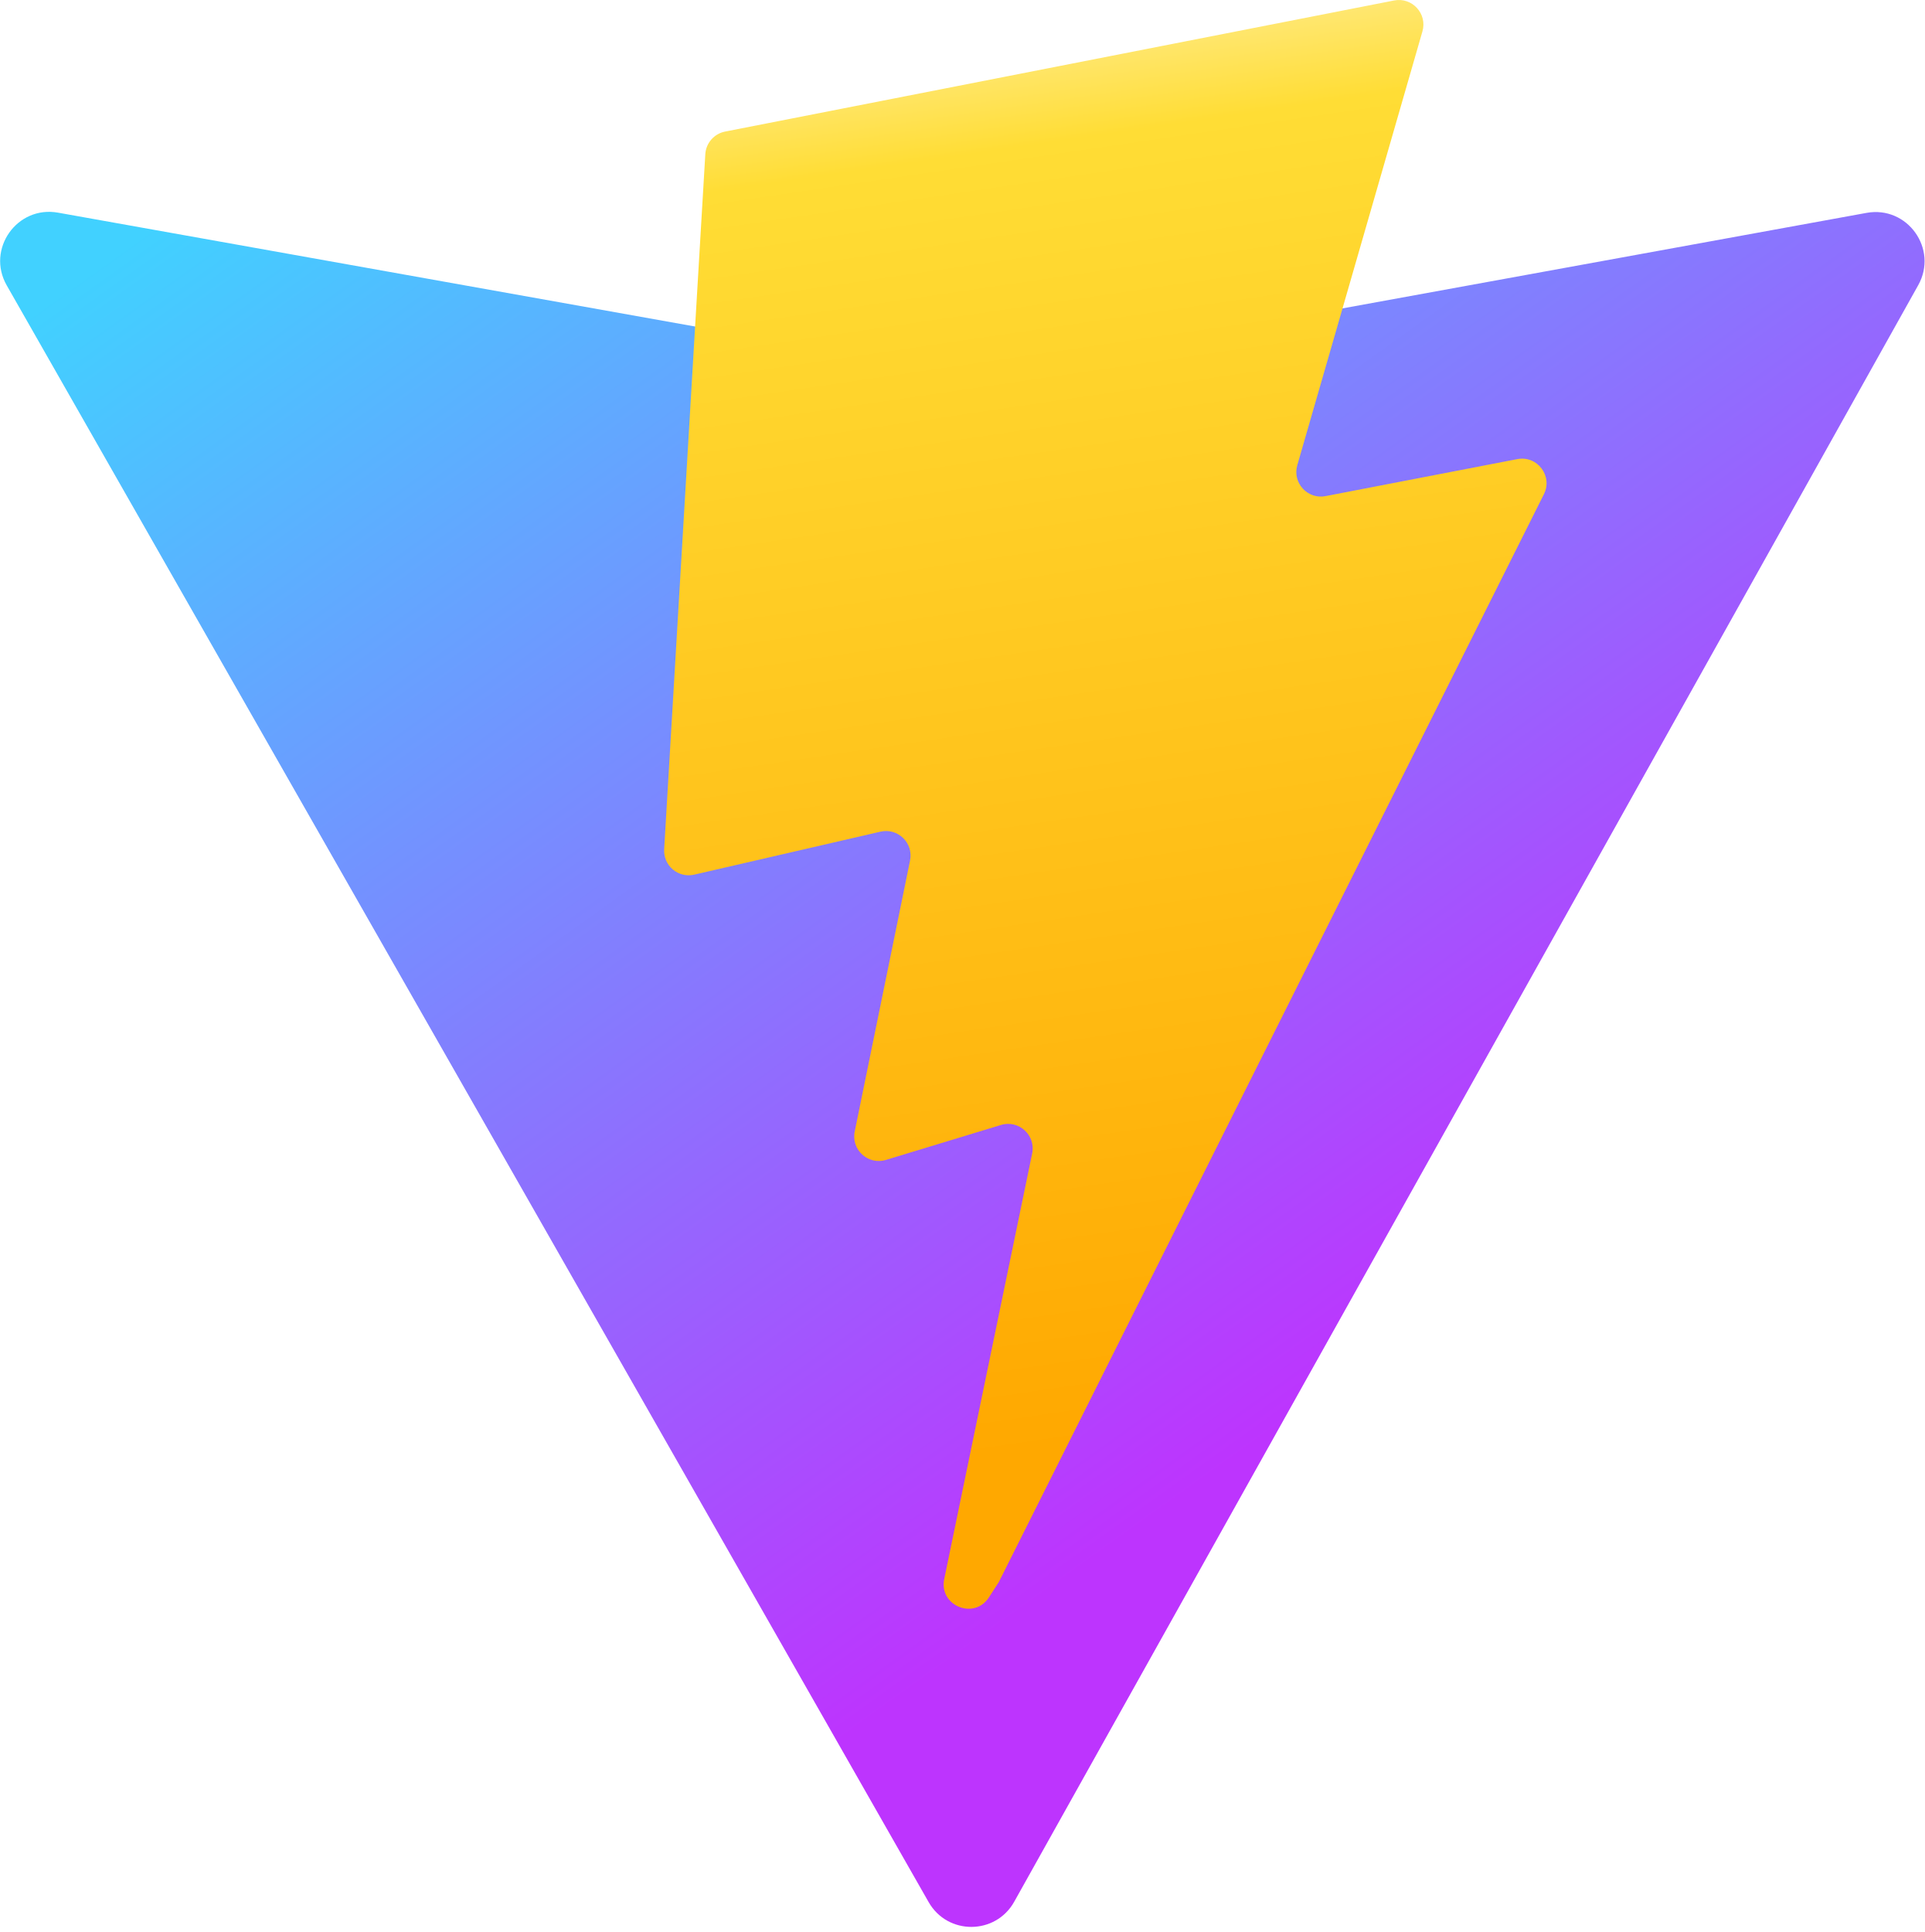
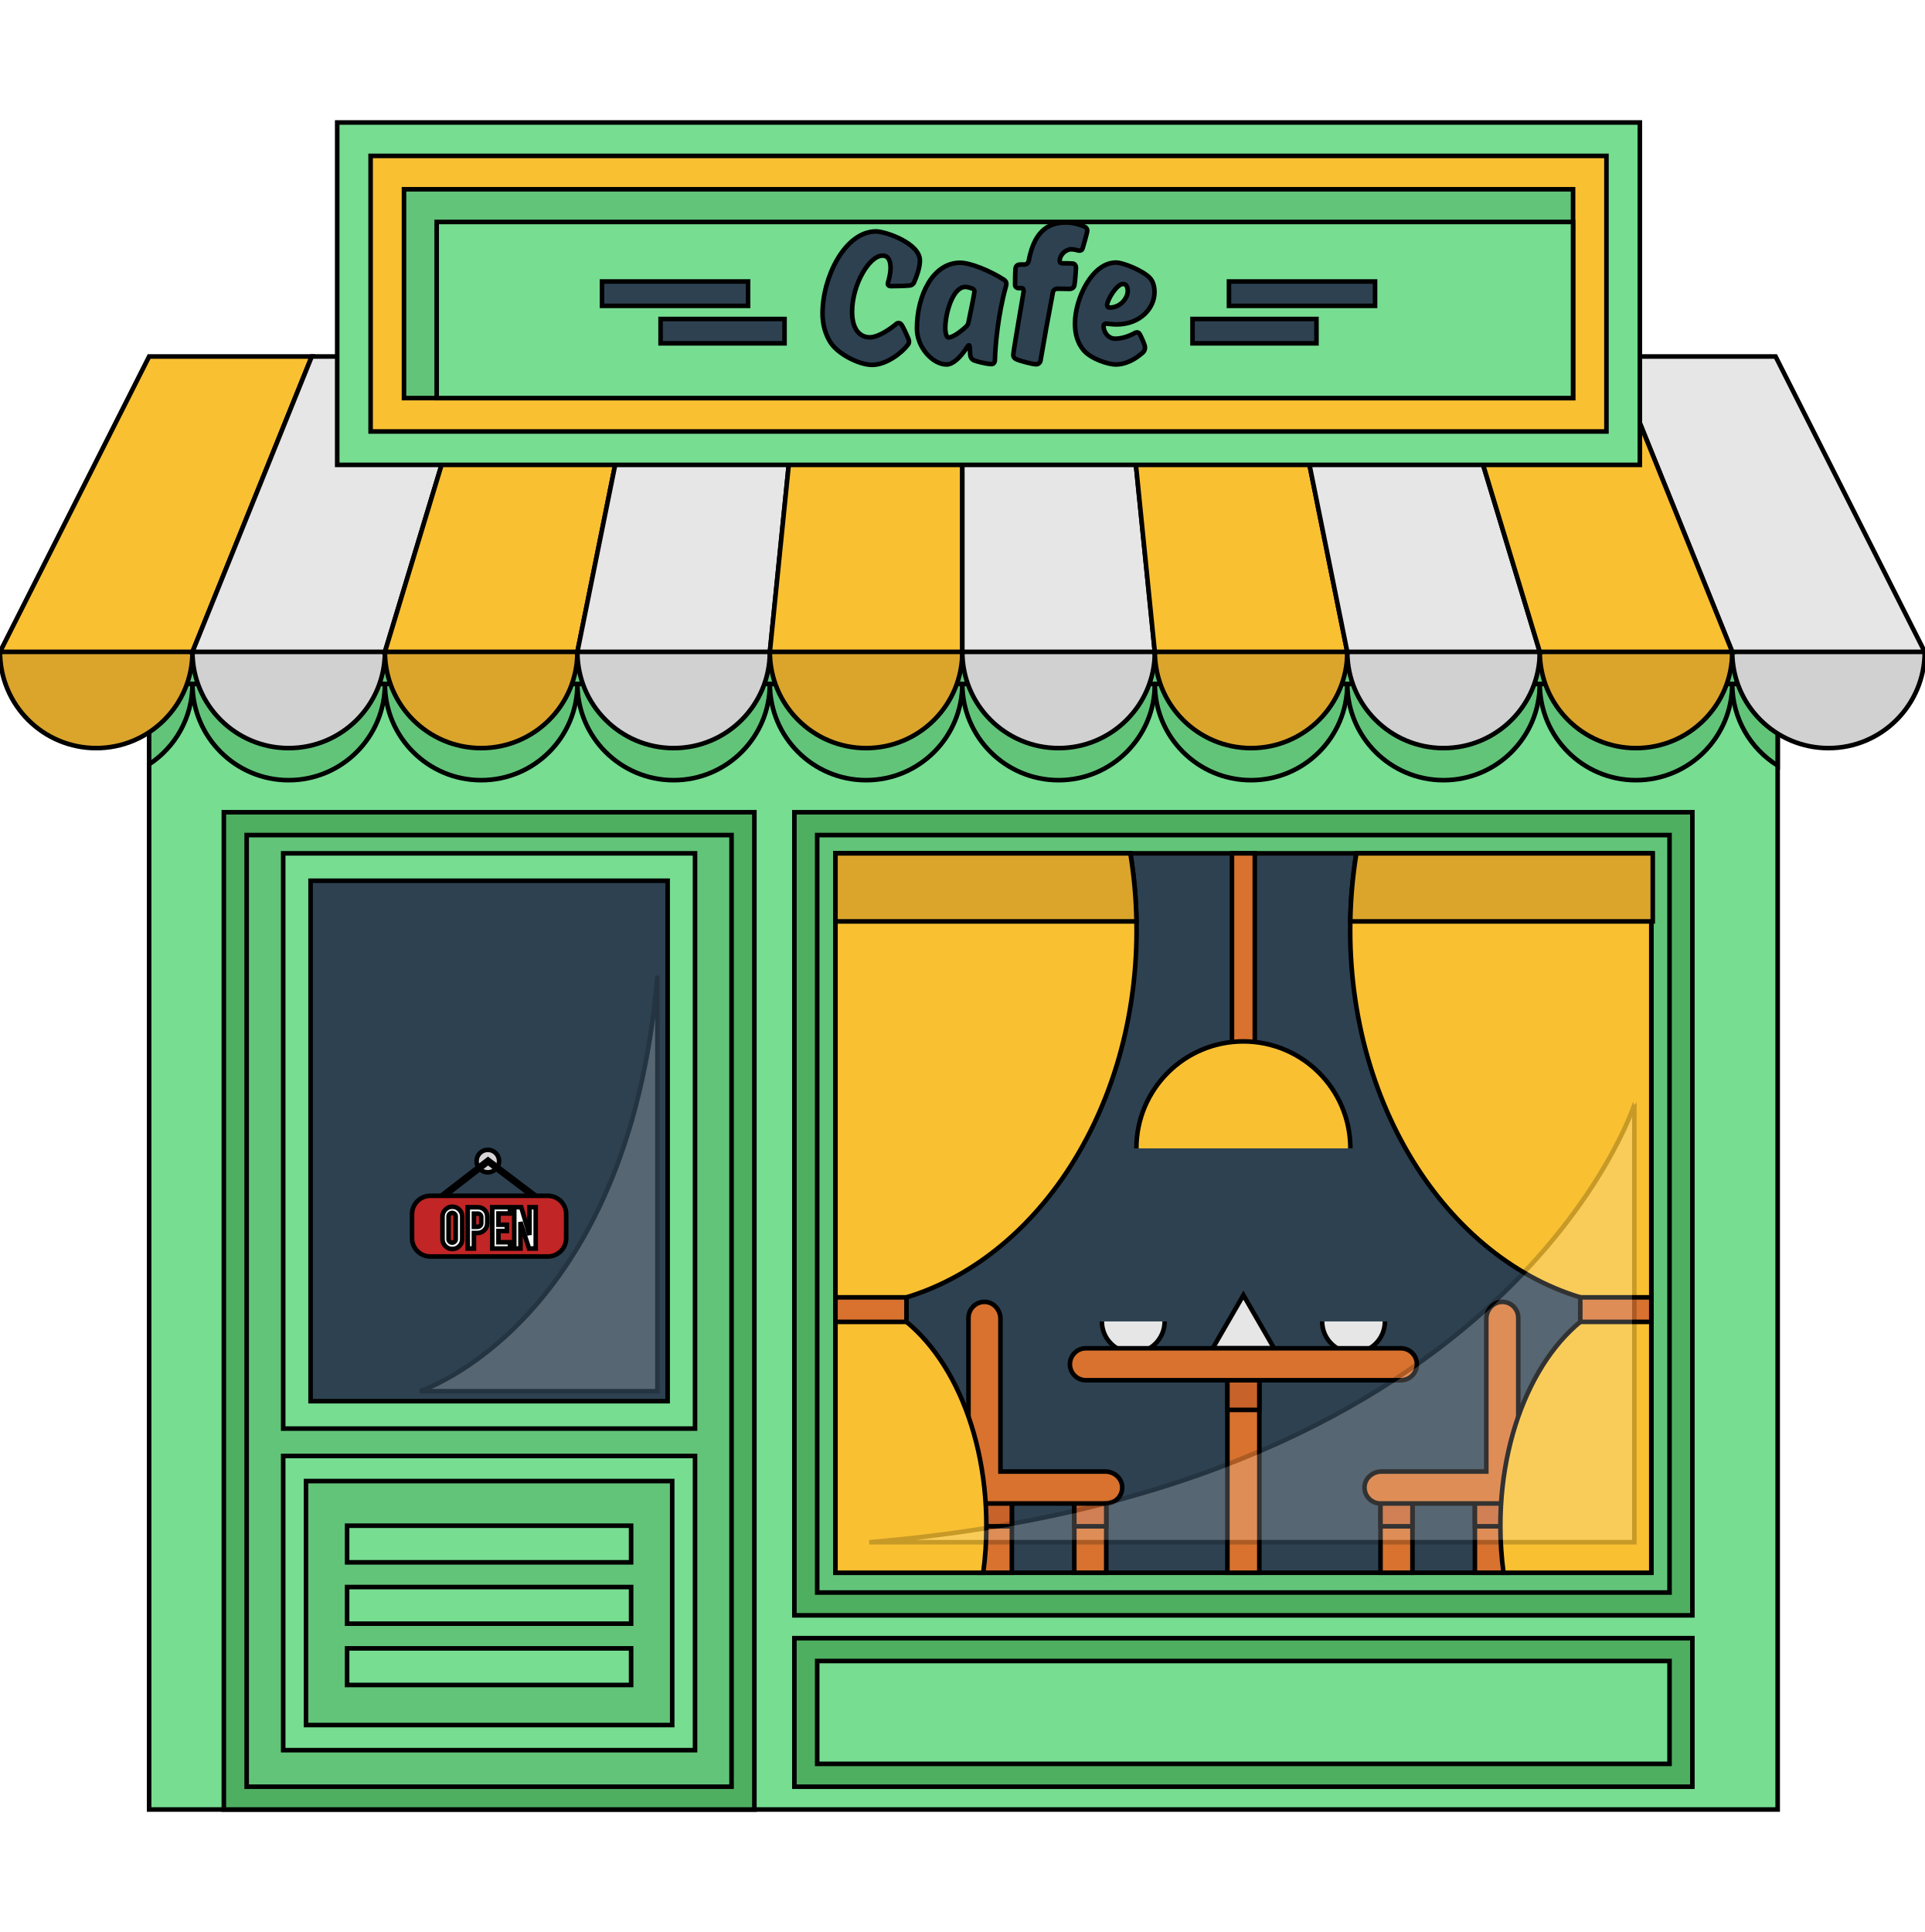
- <svg xmlns="http://www.w3.org/2000/svg" aria-hidden="true" role="img" class="iconify iconify--logos" width="31.88" height="32" preserveAspectRatio="xMidYMid meet" viewBox="0 0 256 257">
-   <defs>
-     <linearGradient id="IconifyId1813088fe1fbc01fb466" x1="-.828%" x2="57.636%" y1="7.652%" y2="78.411%">
-       <stop offset="0%" stop-color="#41D1FF" />
-       <stop offset="100%" stop-color="#BD34FE" />
-     </linearGradient>
-     <linearGradient id="IconifyId1813088fe1fbc01fb467" x1="43.376%" x2="50.316%" y1="2.242%" y2="89.03%">
-       <stop offset="0%" stop-color="#FFEA83" />
-       <stop offset="8.333%" stop-color="#FFDD35" />
-       <stop offset="100%" stop-color="#FFA800" />
-     </linearGradient>
-   </defs>
-   <path fill="url(#IconifyId1813088fe1fbc01fb466)" d="M255.153 37.938L134.897 252.976c-2.483 4.44-8.862 4.466-11.382.048L.875 37.958c-2.746-4.814 1.371-10.646 6.827-9.67l120.385 21.517a6.537 6.537 0 0 0 2.322-.004l117.867-21.483c5.438-.991 9.574 4.796 6.877 9.62Z" />
-   <path fill="url(#IconifyId1813088fe1fbc01fb467)" d="M185.432.063L96.44 17.501a3.268 3.268 0 0 0-2.634 3.014l-5.474 92.456a3.268 3.268 0 0 0 3.997 3.378l24.777-5.718c2.318-.535 4.413 1.507 3.936 3.838l-7.361 36.047c-.495 2.426 1.782 4.5 4.151 3.78l15.304-4.649c2.372-.72 4.652 1.36 4.15 3.788l-11.698 56.621c-.732 3.542 3.979 5.473 5.943 2.437l1.313-2.028l72.516-144.72c1.215-2.423-.88-5.186-3.54-4.672l-25.505 4.922c-2.396.462-4.435-1.77-3.759-4.114l16.646-57.705c.677-2.35-1.37-4.583-3.769-4.113Z" />
+ <svg xmlns="http://www.w3.org/2000/svg" version="1.1" id="Layer_1" viewBox="0 0 421.601 421.601" xml:space="preserve" fill="#000000" stroke="#000000" width="31.88" height="32">
+   <g id="SVGRepo_bgCarrier" stroke-width="0" />
+   <g id="SVGRepo_tracerCarrier" stroke-linecap="round" stroke-linejoin="round" />
+   <g id="SVGRepo_iconCarrier">
+     <g>
+       <rect x="32.663" y="94.785" style="fill:#76DD91;" width="356.73" height="300.78" />
+       <g>
+         <path style="fill:#62C479;" d="M42.163,149.015c0,7.37-3.77,13.85-9.5,17.61v-17.61H42.163z" />
+         <path style="fill:#62C479;" d="M84.318,149.012c0,11.65-9.436,21.086-21.086,21.086c-11.637,0-21.073-9.436-21.073-21.086H84.318z " />
+         <path style="fill:#62C479;" d="M126.477,149.012c0,11.65-9.436,21.086-21.073,21.086c-11.65,0-21.086-9.436-21.086-21.086H126.477 z" />
+         <path style="fill:#62C479;" d="M168.636,149.012c0,11.65-9.436,21.086-21.073,21.086c-11.65,0-21.086-9.436-21.086-21.086H168.636 z" />
+         <path style="fill:#62C479;" d="M210.795,149.012c0,11.65-9.436,21.086-21.073,21.086c-11.65,0-21.086-9.436-21.086-21.086H210.795 z" />
+         <path style="fill:#62C479;" d="M252.966,149.012c0,11.65-9.448,21.086-21.086,21.086c-11.637,0-21.086-9.436-21.086-21.086 H252.966z" />
+         <path style="fill:#62C479;" d="M295.125,149.012c0,11.65-9.436,21.086-21.086,21.086c-11.637,0-21.073-9.436-21.073-21.086 H295.125z" />
+         <path style="fill:#62C479;" d="M337.284,149.012c0,11.65-9.436,21.086-21.086,21.086c-11.637,0-21.073-9.436-21.073-21.086 H337.284z" />
+         <path style="fill:#62C479;" d="M379.443,149.012c0,11.65-9.436,21.086-21.086,21.086c-11.637,0-21.073-9.436-21.073-21.086 H379.443z" />
+         <path style="fill:#62C479;" d="M389.393,149.015v17.9c-5.98-3.72-9.95-10.34-9.95-17.9H389.393z" />
+       </g>
+       <rect x="32.663" y="94.785" style="fill:#62C479;" width="356.73" height="54.227" />
+       <rect x="49.032" y="177.123" style="fill:#4EAF60;" width="116.211" height="218.443" />
+       <rect x="54.032" y="182.123" style="fill:#62C479;" width="106.211" height="208.443" />
+       <rect x="62.032" y="186.124" style="fill:#76DD91;" width="90.211" height="126" />
+       <rect x="68.032" y="192.124" style="fill:#2D4151;" width="78.211" height="114" />
+       <rect x="62.032" y="318.123" style="fill:#76DD91;" width="90.211" height="64.443" />
+       <rect x="67.032" y="323.623" style="fill:#62C479;" width="80.211" height="53.443" />
+       <g>
+         <g>
+           <rect x="76.032" y="360.267" style="fill:#76DD91;" width="62.211" height="8.022" />
+         </g>
+         <g>
+           <rect x="76.032" y="333.4" style="fill:#76DD91;" width="62.211" height="8.022" />
+         </g>
+         <g>
+           <rect x="76.032" y="346.834" style="fill:#76DD91;" width="62.211" height="8.022" />
+         </g>
+       </g>
+       <g>
+         <circle style="fill:#D8D4D5;" cx="106.857" cy="253.533" r="2.469" />
+         <g>
+           <polygon style="fill:#C1B9BC;" points="118.807,262.889 106.897,253.871 95.535,262.668 95.199,262.234 106.894,253.18 119.139,262.451 " />
+         </g>
+         <path style="fill:#C12525;" d="M124.019,270.43c0,2.201-1.8,4-4,4H94.256c-2.2,0-4-1.799-4-4v-5.293c0-2.199,1.8-4,4-4h25.763 c2.2,0,4,1.801,4,4V270.43z" />
+         <g>
+           <path style="fill:#FAFCFC;" d="M99.083,263.527c0.601,0,1.112,0.213,1.533,0.636s0.631,0.933,0.631,1.529v4.935 c0,0.602-0.212,1.112-0.635,1.533c-0.423,0.421-0.933,0.631-1.529,0.631c-0.601,0-1.111-0.211-1.529-0.635 c-0.418-0.423-0.628-0.933-0.628-1.529v-4.935c0-0.601,0.212-1.112,0.635-1.533C97.983,263.738,98.491,263.527,99.083,263.527z M99.826,265.664c0-0.217-0.076-0.4-0.227-0.553c-0.152-0.151-0.335-0.227-0.552-0.227c-0.216,0-0.401,0.075-0.555,0.227 s-0.231,0.336-0.231,0.553v4.949c0,0.216,0.077,0.4,0.231,0.551c0.154,0.152,0.339,0.228,0.555,0.228 c0.217,0,0.4-0.075,0.552-0.228c0.151-0.15,0.227-0.335,0.227-0.551V265.664z" />
+           <path style="fill:#FAFCFC;" d="M104.601,263.643c0.664,0,1.193,0.209,1.587,0.628c0.365,0.398,0.548,0.908,0.548,1.529v1.313 c0,0.597-0.208,1.106-0.624,1.529c-0.416,0.424-0.92,0.635-1.512,0.635h-0.786v3.406h-1.364v-9.04L104.601,263.643 L104.601,263.643z M105.417,265.822c0-0.236-0.071-0.426-0.213-0.57s-0.331-0.217-0.566-0.217h-0.822v2.894h0.822 c0.217,0,0.4-0.077,0.552-0.231c0.151-0.153,0.227-0.338,0.227-0.555V265.822z" />
+           <path style="fill:#FAFCFC;" d="M107.826,272.684v-9.047h3.881v1.37h-2.518v2.468h1.84v1.371h-1.84v2.467h2.518v1.371H107.826z" />
+           <path style="fill:#FAFCFC;" d="M114.176,263.637l1.81,6.08v-6.08h1.364v9.047h-1.465l-1.875-5.793v5.793h-1.364v-9.047H114.176z" />
+         </g>
+       </g>
+       <rect x="174.006" y="177.123" style="fill:#4EAF60;" width="196.703" height="175.912" />
+       <rect x="179.006" y="182.123" style="fill:#62C479;" width="186.703" height="165.912" />
+       <rect x="183.003" y="186.125" style="fill:#2D4151;" width="178.71" height="157.58" />
+       <g>
+         <path style="fill:#DBA52C;" d="M42.159,141.987c0,11.65-9.436,21.086-21.086,21.086C9.436,163.073,0,153.637,0,141.987" />
+         <path style="fill:#D1D1D1;" d="M84.318,141.987c0,11.65-9.436,21.086-21.086,21.086c-11.637,0-21.073-9.436-21.073-21.086" />
+         <path style="fill:#DBA52C;" d="M126.477,141.987c0,11.65-9.436,21.086-21.073,21.086c-11.65,0-21.086-9.436-21.086-21.086" />
+         <path style="fill:#D1D1D1;" d="M168.636,141.987c0,11.65-9.436,21.086-21.073,21.086c-11.65,0-21.086-9.436-21.086-21.086" />
+         <path style="fill:#DBA52C;" d="M210.795,141.987c0,11.65-9.436,21.086-21.073,21.086c-11.65,0-21.086-9.436-21.086-21.086" />
+         <path style="fill:#D1D1D1;" d="M252.966,141.987c0,11.65-9.448,21.086-21.086,21.086c-11.637,0-21.086-9.436-21.086-21.086" />
+         <path style="fill:#DBA52C;" d="M295.125,141.987c0,11.65-9.436,21.086-21.086,21.086c-11.637,0-21.073-9.436-21.073-21.086" />
+         <path style="fill:#D1D1D1;" d="M337.284,141.987c0,11.65-9.436,21.086-21.086,21.086c-11.637,0-21.073-9.436-21.073-21.086" />
+         <path style="fill:#DBA52C;" d="M379.443,141.987c0,11.65-9.436,21.086-21.086,21.086c-11.637,0-21.073-9.436-21.073-21.086" />
+         <path style="fill:#D1D1D1;" d="M421.601,141.987c0,11.65-9.436,21.086-21.073,21.086c-11.65,0-21.086-9.436-21.086-21.086" />
+       </g>
+       <g>
+         <polygon style="fill:#F9C032;" points="68.292,77.29 32.666,77.29 0,141.987 42.159,141.987 " />
+         <polygon style="fill:#E6E6E6;" points="103.918,77.29 68.292,77.29 42.159,141.987 84.318,141.987 " />
+         <polygon style="fill:#F9C032;" points="139.544,77.29 103.918,77.29 84.318,141.987 126.477,141.987 " />
+         <polygon style="fill:#E6E6E6;" points="175.17,77.29 139.544,77.29 126.477,141.987 168.636,141.987 " />
+         <polygon style="fill:#F9C032;" points="210.796,77.29 175.17,77.29 168.636,141.987 210.795,141.987 " />
+         <polygon style="fill:#E6E6E6;" points="246.421,77.29 210.796,77.29 210.795,141.987 252.954,141.987 " />
+         <polygon style="fill:#F9C032;" points="282.047,77.29 246.421,77.29 252.954,141.987 295.113,141.987 " />
+         <polygon style="fill:#E6E6E6;" points="317.673,77.29 282.047,77.29 295.113,141.987 337.272,141.987 " />
+         <polygon style="fill:#E6E6E6;" points="388.935,77.29 353.309,77.29 379.443,141.987 421.601,141.987 " />
+         <polygon style="fill:#F9C032;" points="353.309,77.29 317.683,77.29 337.284,141.987 379.443,141.987 " />
+       </g>
+       <g>
+         <rect x="268.858" y="299.535" style="fill:#D8722E;" width="7" height="44.17" />
+         <polygon style="fill:#E6E6E6;" points="265.64,294.535 272.362,282.892 279.084,294.535 " />
+         <g>
+           <path style="fill:#E6E6E6;" d="M255.112,288.66c0,3.797-3.078,6.875-6.875,6.875s-6.875-3.078-6.875-6.875" />
+           <path style="fill:#E6E6E6;" d="M303.362,288.66c0,3.797-3.078,6.875-6.875,6.875s-6.875-3.078-6.875-6.875" />
+         </g>
+         <rect x="268.858" y="301.035" style="fill:#C6622A;" width="7" height="7" />
+         <path style="fill:#D8722E;" d="M306.862,301.535h-69c-1.933,0-3.5-1.567-3.5-3.5l0,0c0-1.933,1.567-3.5,3.5-3.5h69 c1.933,0,3.5,1.567,3.5,3.5l0,0C310.362,299.968,308.795,301.535,306.862,301.535z" />
+         <g>
+           <g>
+             <rect x="214.645" y="327.035" style="fill:#D8722E;" width="7" height="16.667" />
+             <rect x="235.321" y="327.035" style="fill:#D8722E;" width="7" height="16.667" />
+             <rect x="235.321" y="326.535" style="fill:#C6622A;" width="7" height="7" />
+             <rect x="214.645" y="326.535" style="fill:#C6622A;" width="7" height="7" />
+             <path style="fill:#D8722E;" d="M242.123,321.535h-22.978v-33.469c0-1.895-1.419-3.594-3.312-3.693 c-2.018-0.106-3.688,1.5-3.688,3.495v33.667v4.612c0,1.319,1.069,2.388,2.388,2.388h4.612h23.176 c1.995,0,3.601-1.67,3.495-3.688C245.717,322.954,244.018,321.535,242.123,321.535z" />
+           </g>
+           <g>
+             <rect x="323.071" y="327.035" style="fill:#D8722E;" width="7" height="16.667" />
+             <rect x="302.395" y="327.035" style="fill:#D8722E;" width="7" height="16.667" />
+             <rect x="302.395" y="326.535" style="fill:#C6622A;" width="7" height="7" />
+             <rect x="323.071" y="326.535" style="fill:#C6622A;" width="7" height="7" />
+             <path style="fill:#D8722E;" d="M328.883,284.373c-1.893,0.099-3.312,1.798-3.312,3.693v33.469h-22.978 c-1.895,0-3.594,1.419-3.693,3.312c-0.106,2.018,1.5,3.688,3.495,3.688h23.176h4.612c1.319,0,2.388-1.069,2.388-2.388v-4.612 v-33.667C332.571,285.873,330.901,284.268,328.883,284.373z" />
+           </g>
+         </g>
+       </g>
+       <path style="fill:#F9C032;" d="M192.373,284.865c13.69,6.19,23.69,25.58,23.69,48.55c0,3.53-0.24,6.97-0.69,10.29h-32.37v-157.58 h64.6c0.79,4.83,1.25,9.81,1.34,14.91c0.01,0.63,0.02,1.27,0.02,1.91C248.963,244.665,224.363,279.155,192.373,284.865z" />
+       <path style="fill:#F9C032;" d="M361.713,186.125v157.58h-32.37c-0.45-3.32-0.69-6.76-0.69-10.29c0-22.97,10-42.36,23.69-48.55 c-31.99-5.71-56.59-40.2-56.59-81.92c0-0.64,0.01-1.28,0.02-1.91c0.09-5.1,0.55-10.08,1.34-14.91L361.713,186.125L361.713,186.125z " />
+       <rect x="183.003" y="283.38" style="fill:#D8722E;" width="15.557" height="5.374" />
+       <rect x="346.156" y="283.38" style="fill:#D8722E;" width="15.557" height="5.374" />
+       <path style="fill:#DBA52C;" d="M247.603,186.125c0.79,4.83,1.25,9.81,1.34,14.91h-65.94v-14.91H247.603z" />
+       <rect x="269.858" y="186.125" style="fill:#D8722E;" width="5" height="50.91" />
+       <path style="fill:#DBA52C;" d="M362.033,186.125v14.91h-66.26c0.09-5.1,0.55-10.08,1.34-14.91H362.033z" />
+       <path style="fill:#F9C032;" d="M295.796,250.754c0-12.944-10.493-23.438-23.438-23.438s-23.438,10.493-23.438,23.438" />
+       <path style="opacity:0.2;fill:#FCFAFA;enable-background:new ;" d="M190.412,337.018h167.591v-95.871 C358.001,241.147,331.089,325.274,190.412,337.018z" />
+       <rect x="73.864" y="26.035" style="fill:#76DD91;" width="285.339" height="75" />
+       <rect x="81.18" y="33.352" style="fill:#F9C032;" width="270.706" height="60.367" />
+       <rect x="88.493" y="40.665" style="fill:#62C479;" width="256.08" height="45.74" />
+       <rect x="95.653" y="47.825" style="fill:#76DD91;" width="248.92" height="38.58" />
+       <rect x="174.006" y="358.035" style="fill:#4EAF60;" width="196.703" height="32.531" />
+       <rect x="179.006" y="363.035" style="fill:#76DD91;" width="186.703" height="22.531" />
+       <g>
+         <path style="fill:#2D4151;" d="M194.467,61.363c0-0.087,0.043-0.217,0.043-0.217c0.304-1.13,0.565-2.129,0.565-3.258 c0-1.477-0.435-2.693-1.738-2.693c-2.954,0-6.69,6.386-6.69,12.294c0,4.127,1.911,5.604,3.866,5.604s4.648-1.955,5.734-2.867 c0,0,0.26-0.261,0.521-0.261c0.304,0,0.478,0.087,0.652,0.304c0.391,0.478,1.303,2.52,1.477,2.954 c0.13,0.304,0.217,0.521,0.217,0.825c0,0.261-0.087,0.478-0.261,0.695c-1.303,1.738-4.692,4.388-7.82,4.388 c-2.78,0-7.385-2.302-9.079-4.865c-1.129-1.738-1.781-3.953-1.781-6.386c0-7.95,4.909-17.985,11.729-17.985 c1.998,0,9.601,2.563,9.601,6.386c0,1.651-0.782,3.606-1.26,4.735c-0.174,0.434-0.608,0.739-1.129,0.739 c-0.652,0.087-3.389,0.13-4.04,0.13C194.728,61.884,194.467,61.667,194.467,61.363z" />
+         <path style="fill:#2D4151;" d="M212.537,77.002l-0.13-1.824c0-0.217-0.087-0.348-0.174-0.348s-0.174,0.087-0.261,0.217 c-1.521,2.433-3.258,3.997-4.605,3.997c-3.084,0-6.516-3.78-6.516-7.863c0-7.255,3.475-14.423,9.471-14.423 c2.128,0,6.473,1.694,9.601,3.736c0.304,0.174,0.521,0.521,0.521,0.912c0,0.13-0.087,0.478-0.087,0.478 c-1.738,6.169-2.346,12.902-2.433,16.377c-0.044,0.391-0.348,0.695-0.739,0.695c-1.129,0-3.519-0.652-3.866-0.825 C212.755,77.827,212.581,77.436,212.537,77.002z M212.146,69.791c0.478-2.259,1.304-6.343,1.304-6.69 c0-0.304-0.131-0.565-0.479-0.695c-0.608-0.217-1.173-0.348-1.521-0.348c-2.823,0-4.388,5.952-4.388,8.949 c0,1.26,0.304,2.128,0.695,2.128c0.912,0,2.563-1.173,3.823-2.346C211.93,70.486,212.103,70.095,212.146,69.791z" />
+         <path style="fill:#2D4151;" d="M234.69,53.804c-1.26,0-2.563,1.217-2.563,2.563c0,0.347,0.217,0.521,0.651,0.521 c0.782,0,1.651,0,2.172,0.043c0.565,0.043,0.739,0.521,0.739,0.999c-0.044,0.999-0.174,2.737-0.348,3.78 c-0.087,0.434-0.521,0.782-0.999,0.782c-0.608,0-1.738-0.043-2.78-0.043c-0.435,0-0.826,0.304-0.913,0.695 c-0.912,4.735-1.998,10.817-2.736,15.118c-0.087,0.391-0.478,0.739-0.912,0.739c-0.869,0-3.736-0.782-4.432-1.129 c-0.304-0.174-0.608-0.391-0.608-0.956c0-0.782,2.26-13.641,2.26-13.858c0-0.478-0.087-0.739-0.435-0.739h-0.608 c-0.521,0-0.825-0.304-0.825-0.739s0-2.52,0.087-3.475c0-0.478,0.348-0.956,0.999-0.956h0.956c0.521,0,0.868-0.391,0.955-0.869 c0.869-4.388,2.693-8.341,8.124-8.341c1.303,0,2.91,0.347,4.17,0.956c0.348,0.217,0.521,0.478,0.521,0.825 c0,0.435-0.955,3.693-1.042,3.953c-0.087,0.304-0.392,0.435-0.695,0.435C236.168,54.108,235.343,53.804,234.69,53.804z" />
+         <path style="fill:#2D4151;" d="M244.29,73.396c1.521,0,3.171-0.608,4.388-1.303c0,0,0.173-0.087,0.347-0.087 c0.305,0,0.479,0.13,0.652,0.435c0.304,0.565,1.129,2.259,1.129,2.867c0,0.478-0.174,0.825-0.435,1.086 c-1.563,1.39-3.605,2.65-6.038,2.65c-1.434,0-5.43-1.173-7.081-3.258c-1.173-1.477-1.781-3.345-1.781-5.734 c0-5.387,3.736-13.337,8.993-13.337c1.52,0,5.733,1.694,7.341,3.302c0.869,0.869,1.087,2.172,1.087,3.215 c0,3.388-3.041,7.038-8.342,7.038c-0.825,0-1.998-0.174-2.346-0.174c-0.217,0-0.478,0.174-0.478,0.521 C241.726,71.876,242.683,73.396,244.29,73.396z M242.509,66.055c0,0.347,0.261,0.521,0.564,0.521c2.477,0,3.953-2.172,3.953-3.606 c0-0.825-0.261-1.564-1.043-1.564C244.637,61.406,242.509,64.882,242.509,66.055z" />
+       </g>
+       <g>
+         <rect x="131.866" y="60.868" style="fill:#2D4151;" width="32" height="5.333" />
+         <rect x="269.2" y="60.868" style="fill:#2D4151;" width="32" height="5.333" />
+       </g>
+       <g>
+         <rect x="144.7" y="69.079" style="fill:#2D4151;" width="27.15" height="5.333" />
+         <rect x="261.217" y="69.079" style="fill:#2D4151;" width="27.15" height="5.333" />
+       </g>
+       <path style="opacity:0.2;fill:#FCFAFA;enable-background:new ;" d="M144.009,212.937v91H91.952 C91.952,303.937,137.632,289.323,144.009,212.937z" />
+     </g>
+   </g>
</svg>
